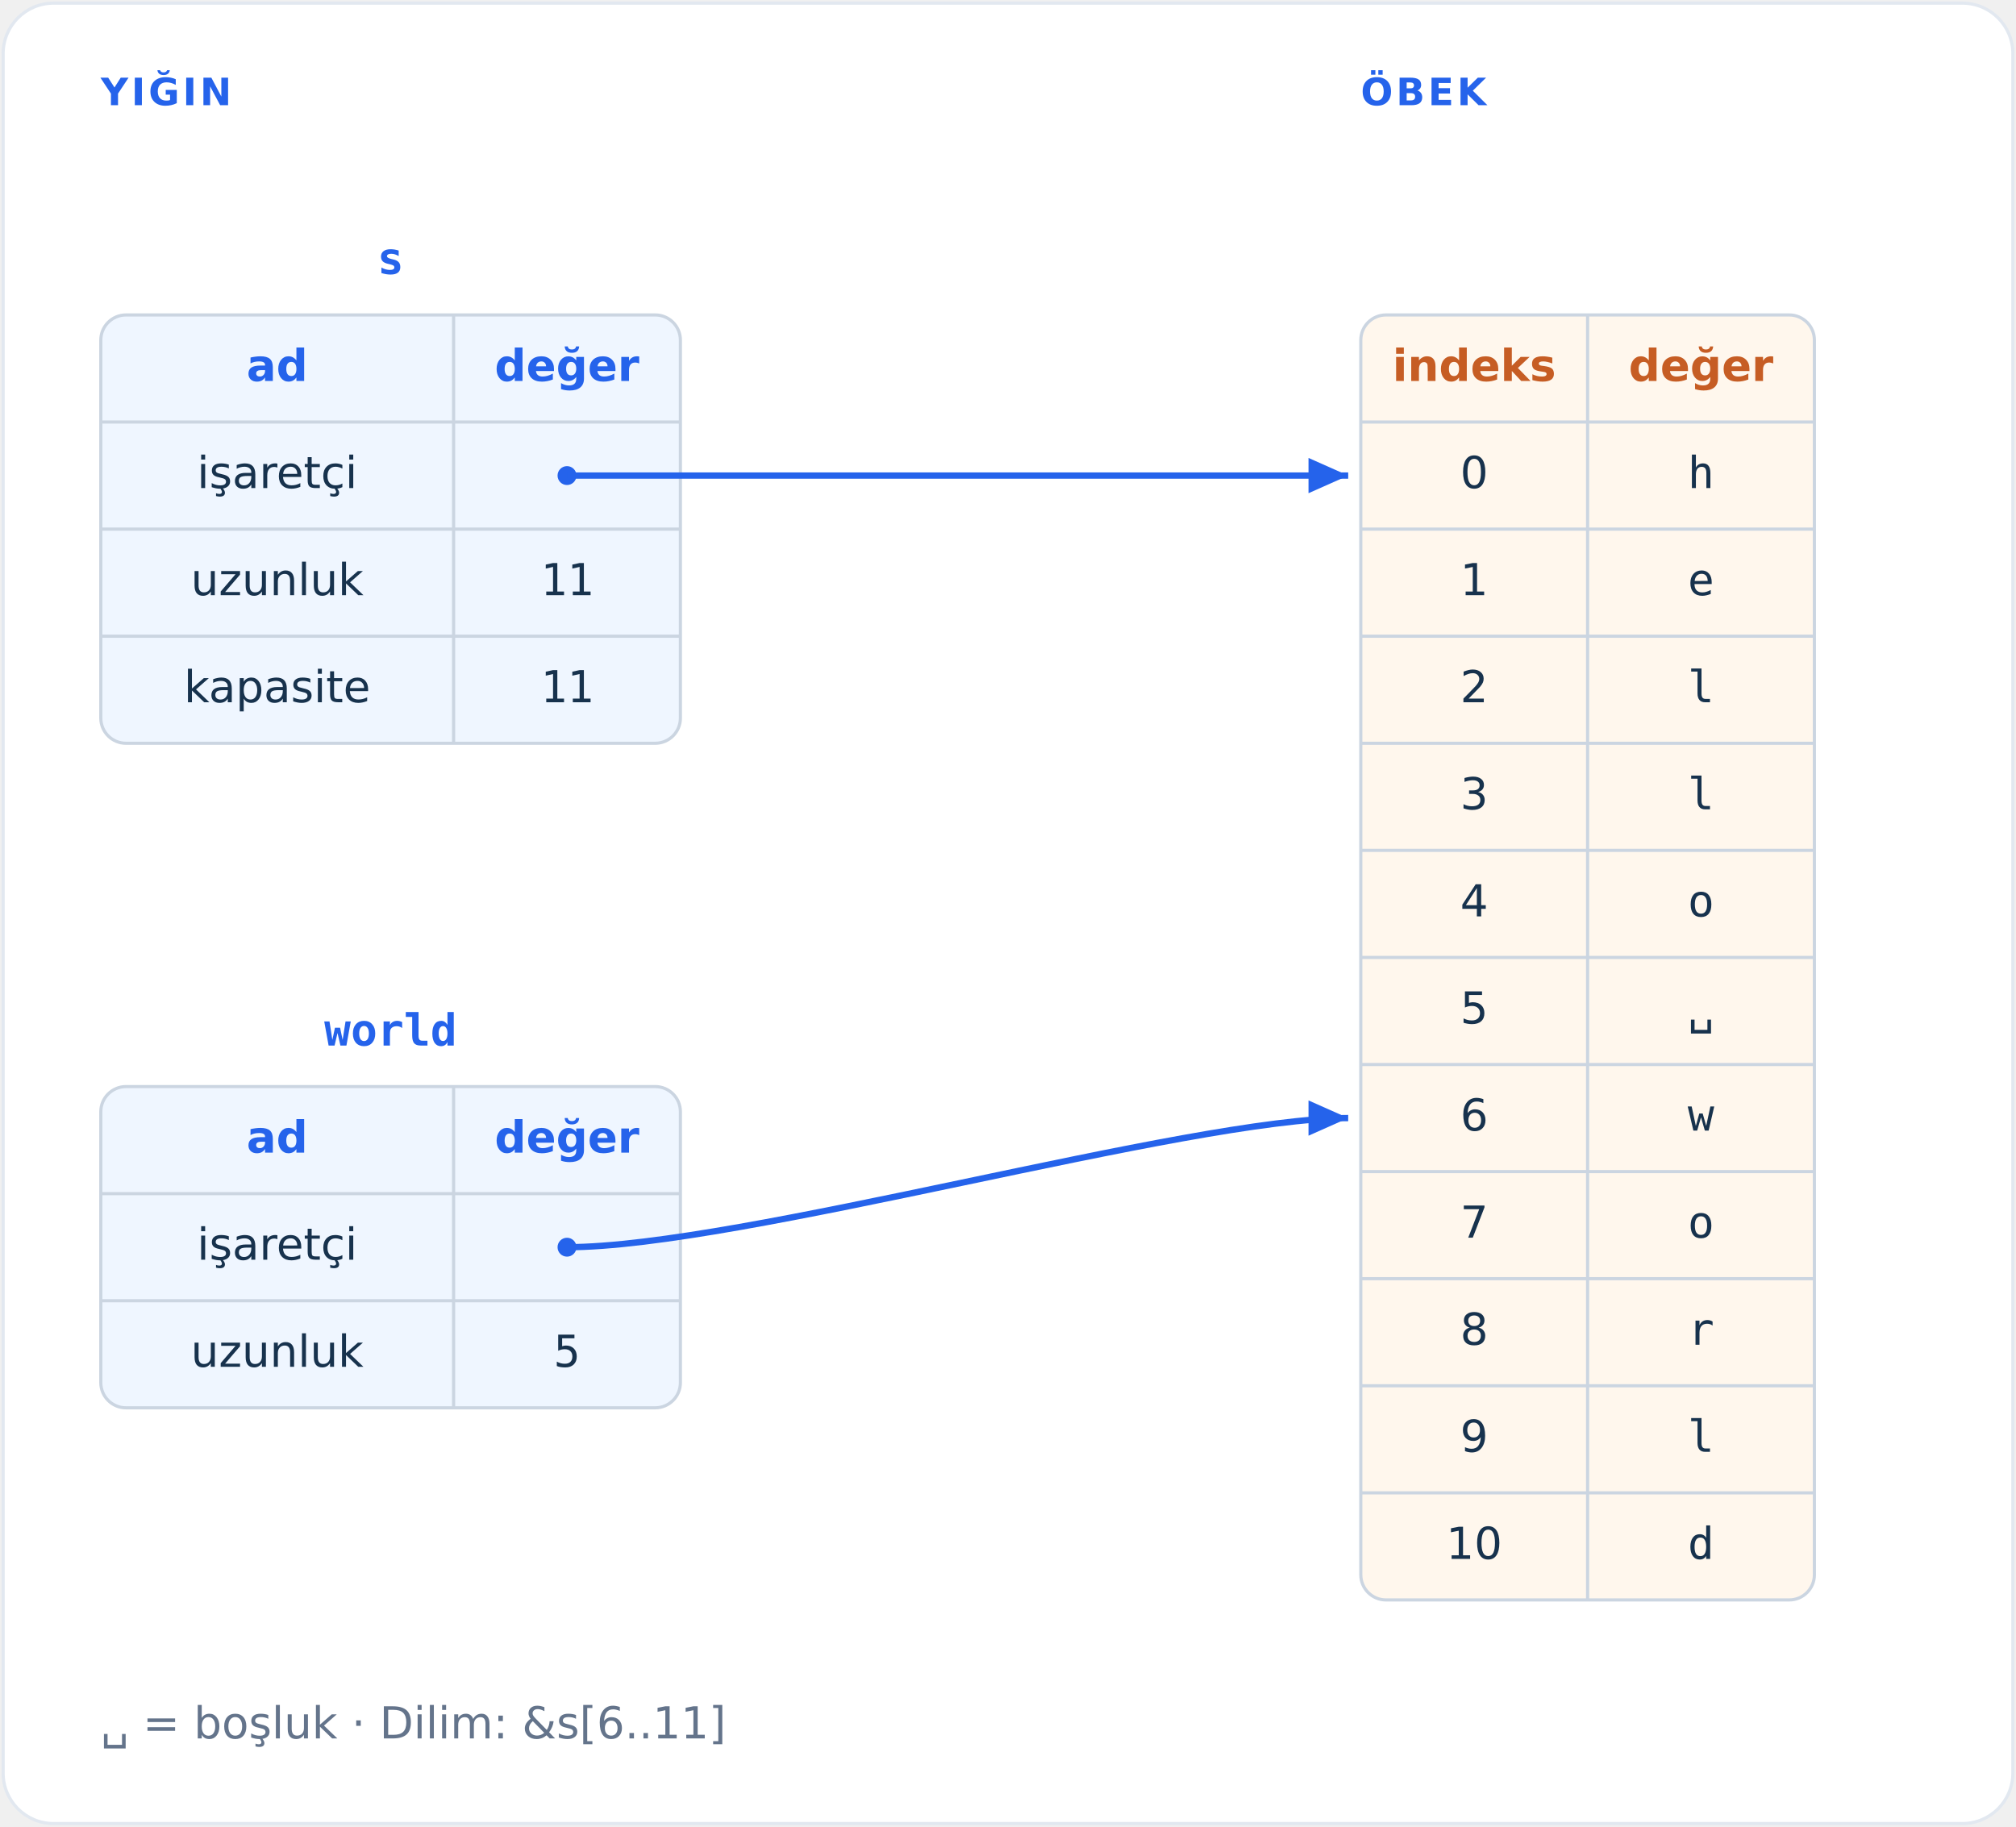
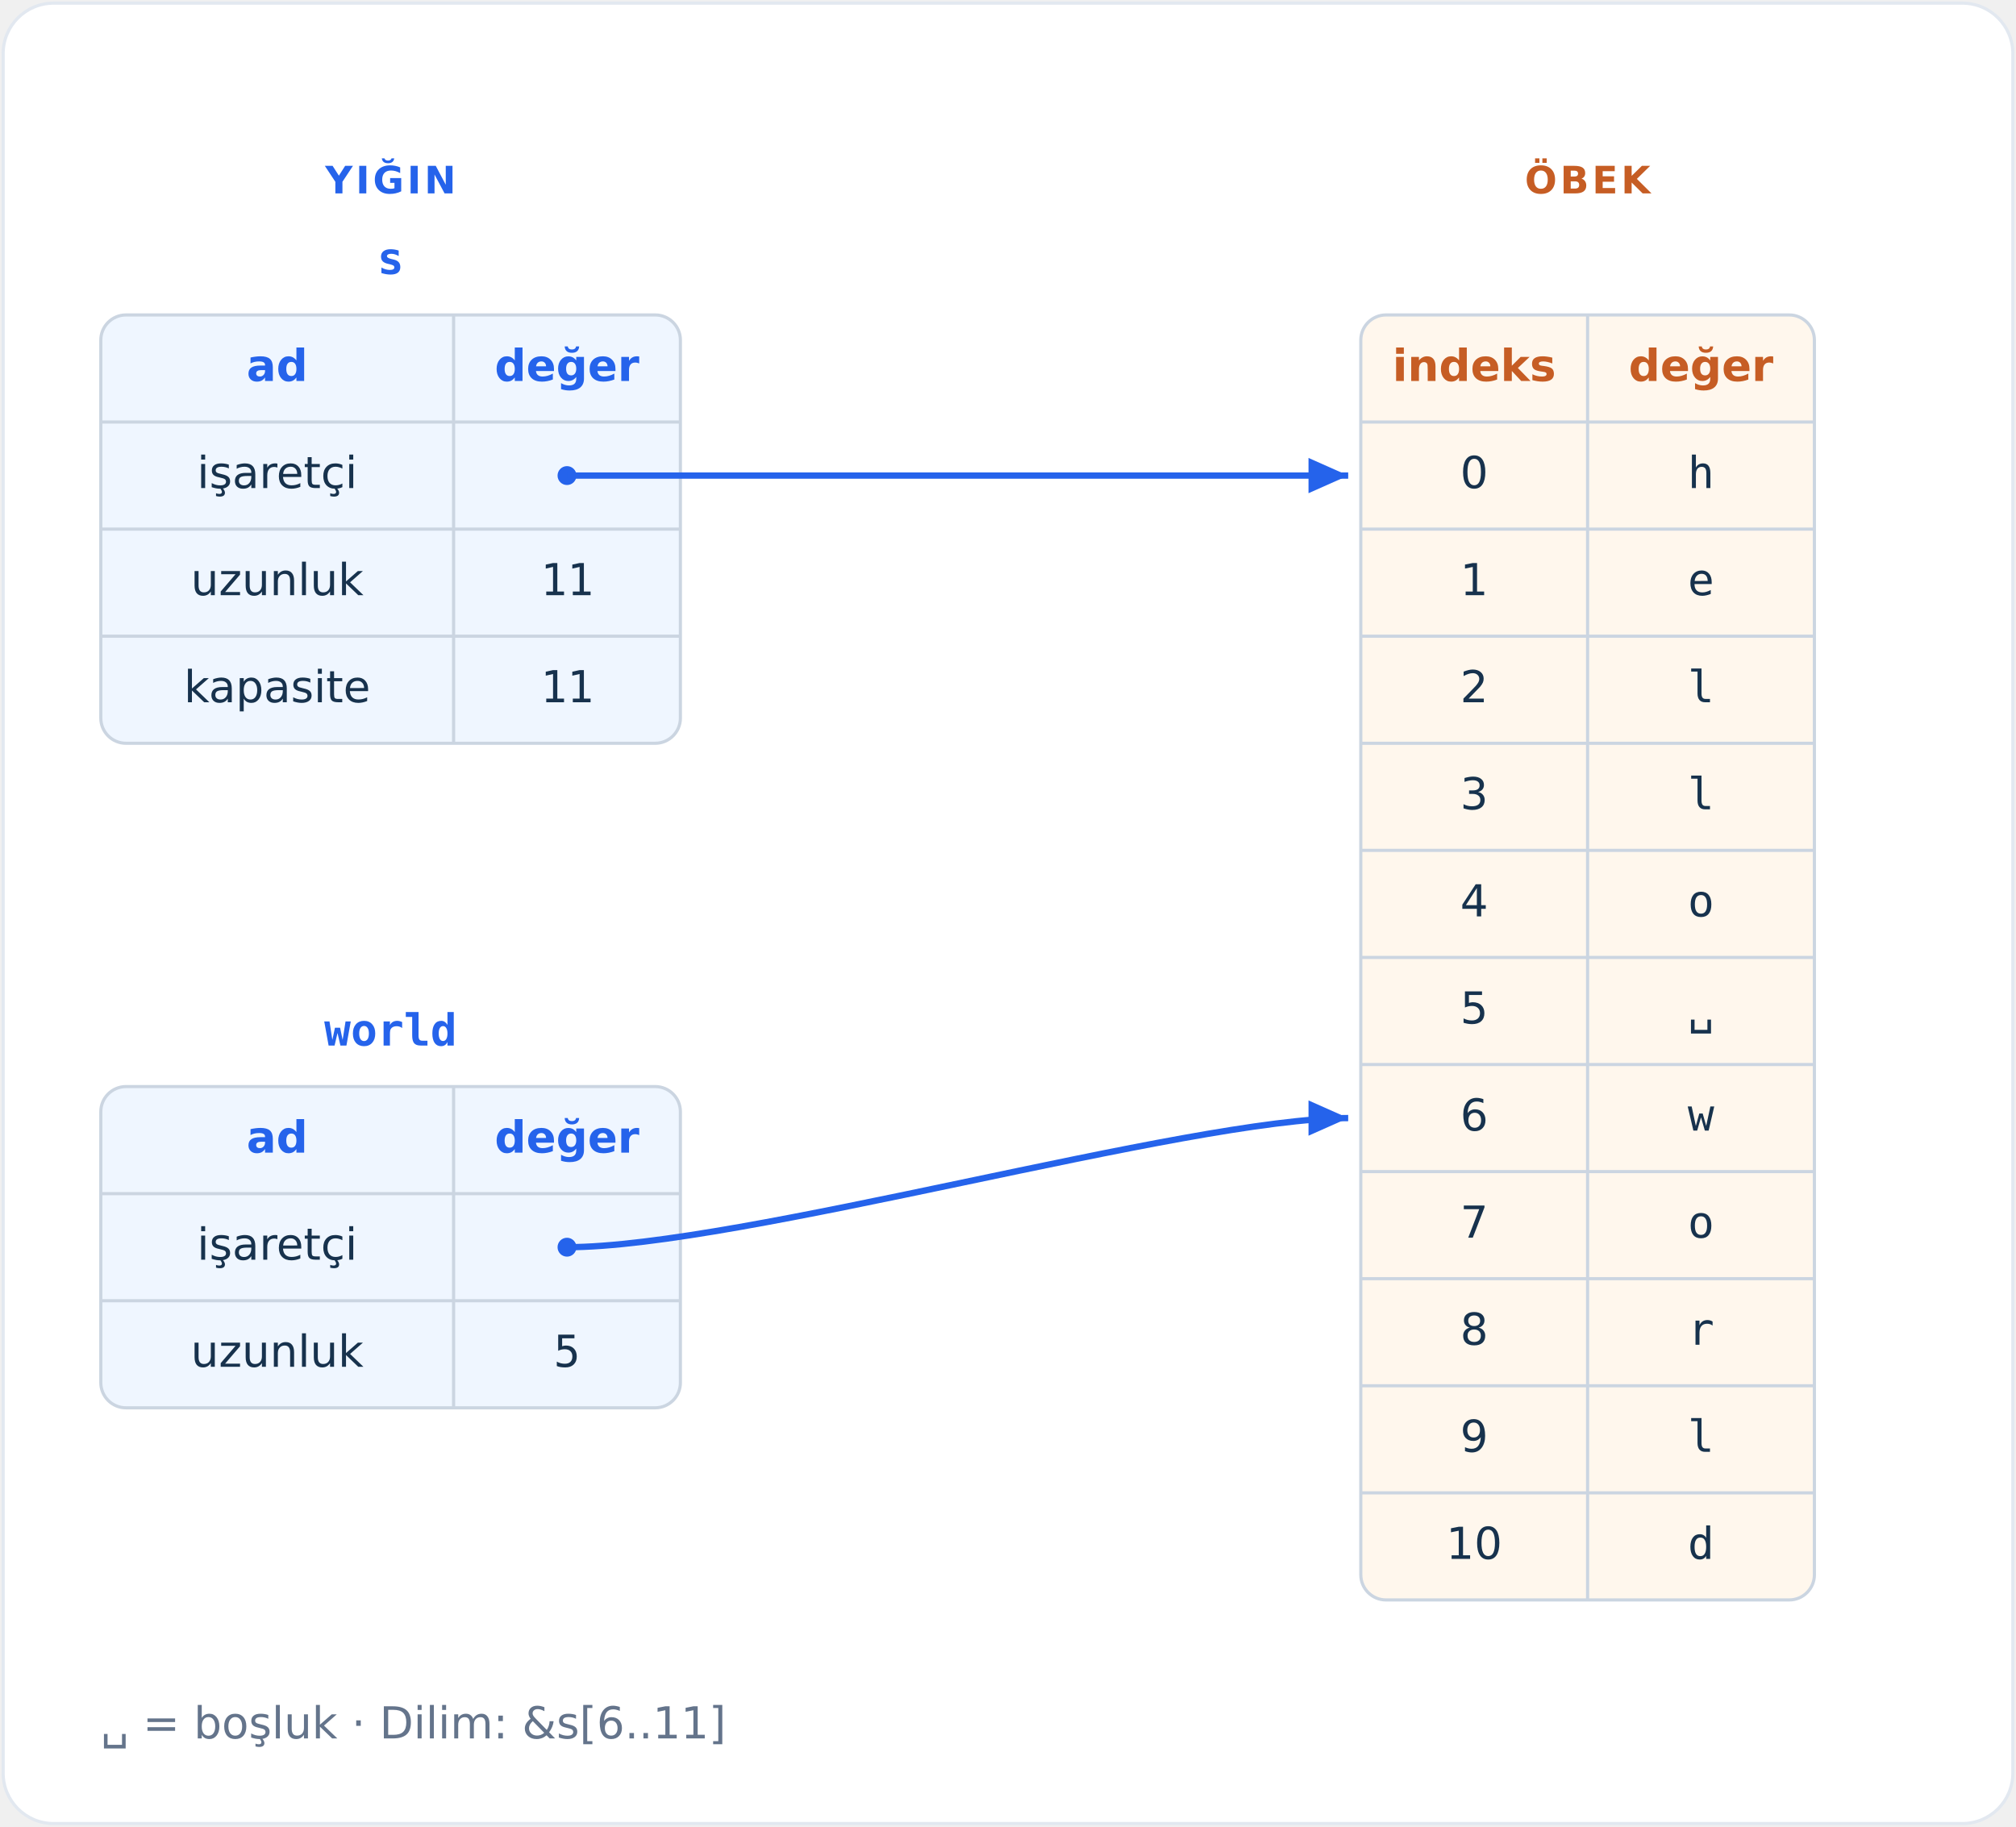
<svg xmlns="http://www.w3.org/2000/svg" width="640" height="580" viewBox="0 0 640 580" preserveAspectRatio="xMidYMid meet" role="img" aria-labelledby="title desc">
  <defs>
    <marker id="arrow" viewBox="0 0 10 10" refX="9" refY="5" markerWidth="7" markerHeight="7" orient="auto-start-reverse">
      <path d="M 0 1 L 9 5 L 0 9 Z" fill="#2563eb" />
    </marker>
  </defs>
  <style>text { font-family: "DejaVu Sans", sans-serif; fill: #17324d; font-size: 14px; } .label { font-size: 12px; font-weight: 600; letter-spacing: 1px; } .code { font-family: "DejaVu Sans Mono", monospace; } .heading { font-weight: 600; } .grid { stroke: #cbd5e1; stroke-width: 1; }</style>
  <rect x="1" y="1" width="638" height="578" rx="16" fill="#fff" stroke="#e2e8f0" />
-   <text x="32" y="30" text-anchor="start" dominant-baseline="middle" class="label" style="fill:#2563eb">YIĞIN</text>
-   <text x="432" y="30" text-anchor="start" dominant-baseline="middle" class="label" style="fill:#2563eb">ÖBEK</text>
+   <text x="124" y="58" text-anchor="middle" dominant-baseline="middle" class="label" style="fill:#2563eb">YIĞIN</text>
+   <text x="504" y="58" text-anchor="middle" dominant-baseline="middle" class="label" style="fill:#c65d24">ÖBEK</text>
  <text x="124.0" y="83" text-anchor="middle" dominant-baseline="middle" class="code heading" style="fill:#2563eb">s</text>
  <rect x="32" y="100" width="184" height="136" rx="8" fill="#eff6ff" stroke="#cbd5e1" />
  <path d="M32,134 H216 M144,100 V236" class="grid" fill="none" />
  <path d="M32,168 H216" class="grid" />
  <path d="M32,202 H216" class="grid" />
  <text x="88.0" y="117" text-anchor="middle" dominant-baseline="middle" class="heading" style="fill:#2563eb">ad</text>
  <text x="180.0" y="117" text-anchor="middle" dominant-baseline="middle" class="heading" style="fill:#2563eb">değer</text>
  <text x="88.0" y="151" text-anchor="middle" dominant-baseline="middle" class="">işaretçi</text>
  <text x="180.0" y="151" text-anchor="middle" dominant-baseline="middle" class="code" />
  <text x="88.0" y="185" text-anchor="middle" dominant-baseline="middle" class="">uzunluk</text>
  <text x="180.0" y="185" text-anchor="middle" dominant-baseline="middle" class="code">11</text>
  <text x="88.0" y="219" text-anchor="middle" dominant-baseline="middle" class="">kapasite</text>
  <text x="180.0" y="219" text-anchor="middle" dominant-baseline="middle" class="code">11</text>
  <rect x="432" y="100" width="144" height="408" rx="8" fill="#fff7ed" stroke="#cbd5e1" />
  <path d="M432,134 H576 M504,100 V508" class="grid" fill="none" />
  <path d="M432,168 H576" class="grid" />
  <path d="M432,202 H576" class="grid" />
  <path d="M432,236 H576" class="grid" />
  <path d="M432,270 H576" class="grid" />
  <path d="M432,304 H576" class="grid" />
  <path d="M432,338 H576" class="grid" />
  <path d="M432,372 H576" class="grid" />
  <path d="M432,406 H576" class="grid" />
  <path d="M432,440 H576" class="grid" />
  <path d="M432,474 H576" class="grid" />
  <text x="468.0" y="117" text-anchor="middle" dominant-baseline="middle" class="heading" style="fill:#c65d24">indeks</text>
  <text x="540.0" y="117" text-anchor="middle" dominant-baseline="middle" class="heading" style="fill:#c65d24">değer</text>
  <text x="468.0" y="151" text-anchor="middle" dominant-baseline="middle" class="">0</text>
  <text x="540.0" y="151" text-anchor="middle" dominant-baseline="middle" class="code">h</text>
  <text x="468.0" y="185" text-anchor="middle" dominant-baseline="middle" class="">1</text>
  <text x="540.0" y="185" text-anchor="middle" dominant-baseline="middle" class="code">e</text>
  <text x="468.0" y="219" text-anchor="middle" dominant-baseline="middle" class="">2</text>
  <text x="540.0" y="219" text-anchor="middle" dominant-baseline="middle" class="code">l</text>
  <text x="468.0" y="253" text-anchor="middle" dominant-baseline="middle" class="">3</text>
  <text x="540.0" y="253" text-anchor="middle" dominant-baseline="middle" class="code">l</text>
  <text x="468.0" y="287" text-anchor="middle" dominant-baseline="middle" class="">4</text>
  <text x="540.0" y="287" text-anchor="middle" dominant-baseline="middle" class="code">o</text>
  <text x="468.0" y="321" text-anchor="middle" dominant-baseline="middle" class="">5</text>
  <text x="540.0" y="321" text-anchor="middle" dominant-baseline="middle" class="code">␣</text>
  <text x="468.0" y="355" text-anchor="middle" dominant-baseline="middle" class="">6</text>
  <text x="540.0" y="355" text-anchor="middle" dominant-baseline="middle" class="code">w</text>
  <text x="468.0" y="389" text-anchor="middle" dominant-baseline="middle" class="">7</text>
  <text x="540.0" y="389" text-anchor="middle" dominant-baseline="middle" class="code">o</text>
  <text x="468.0" y="423" text-anchor="middle" dominant-baseline="middle" class="">8</text>
  <text x="540.0" y="423" text-anchor="middle" dominant-baseline="middle" class="code">r</text>
  <text x="468.0" y="457" text-anchor="middle" dominant-baseline="middle" class="">9</text>
  <text x="540.0" y="457" text-anchor="middle" dominant-baseline="middle" class="code">l</text>
  <text x="468.0" y="491" text-anchor="middle" dominant-baseline="middle" class="">10</text>
  <text x="540.0" y="491" text-anchor="middle" dominant-baseline="middle" class="code">d</text>
  <circle cx="180.0" cy="151" r="3" fill="#2563eb" />
  <path d="M180.0,151 L428,151" fill="none" stroke="#2563eb" stroke-width="2" marker-end="url(#arrow)" />
  <text x="124.0" y="328" text-anchor="middle" dominant-baseline="middle" class="code heading" style="fill:#2563eb">world</text>
  <rect x="32" y="345" width="184" height="102" rx="8" fill="#eff6ff" stroke="#cbd5e1" />
  <path d="M32,379 H216 M144,345 V447" class="grid" fill="none" />
  <path d="M32,413 H216" class="grid" />
  <text x="88.0" y="362" text-anchor="middle" dominant-baseline="middle" class="heading" style="fill:#2563eb">ad</text>
  <text x="180.0" y="362" text-anchor="middle" dominant-baseline="middle" class="heading" style="fill:#2563eb">değer</text>
  <text x="88.0" y="396" text-anchor="middle" dominant-baseline="middle" class="">işaretçi</text>
  <text x="180.0" y="396" text-anchor="middle" dominant-baseline="middle" class="code" />
  <text x="88.0" y="430" text-anchor="middle" dominant-baseline="middle" class="">uzunluk</text>
  <text x="180.0" y="430" text-anchor="middle" dominant-baseline="middle" class="code">5</text>
  <circle cx="180.0" cy="396" r="3" fill="#2563eb" />
  <path d="M180.0,396 C235.0,396 377,355 428,355" fill="none" stroke="#2563eb" stroke-width="2" marker-end="url(#arrow)" />
  <text x="32" y="548" text-anchor="start" dominant-baseline="middle" class="" style="fill:#64748b">␣ = boşluk · Dilim: &amp;s[6..11]</text>
</svg>
